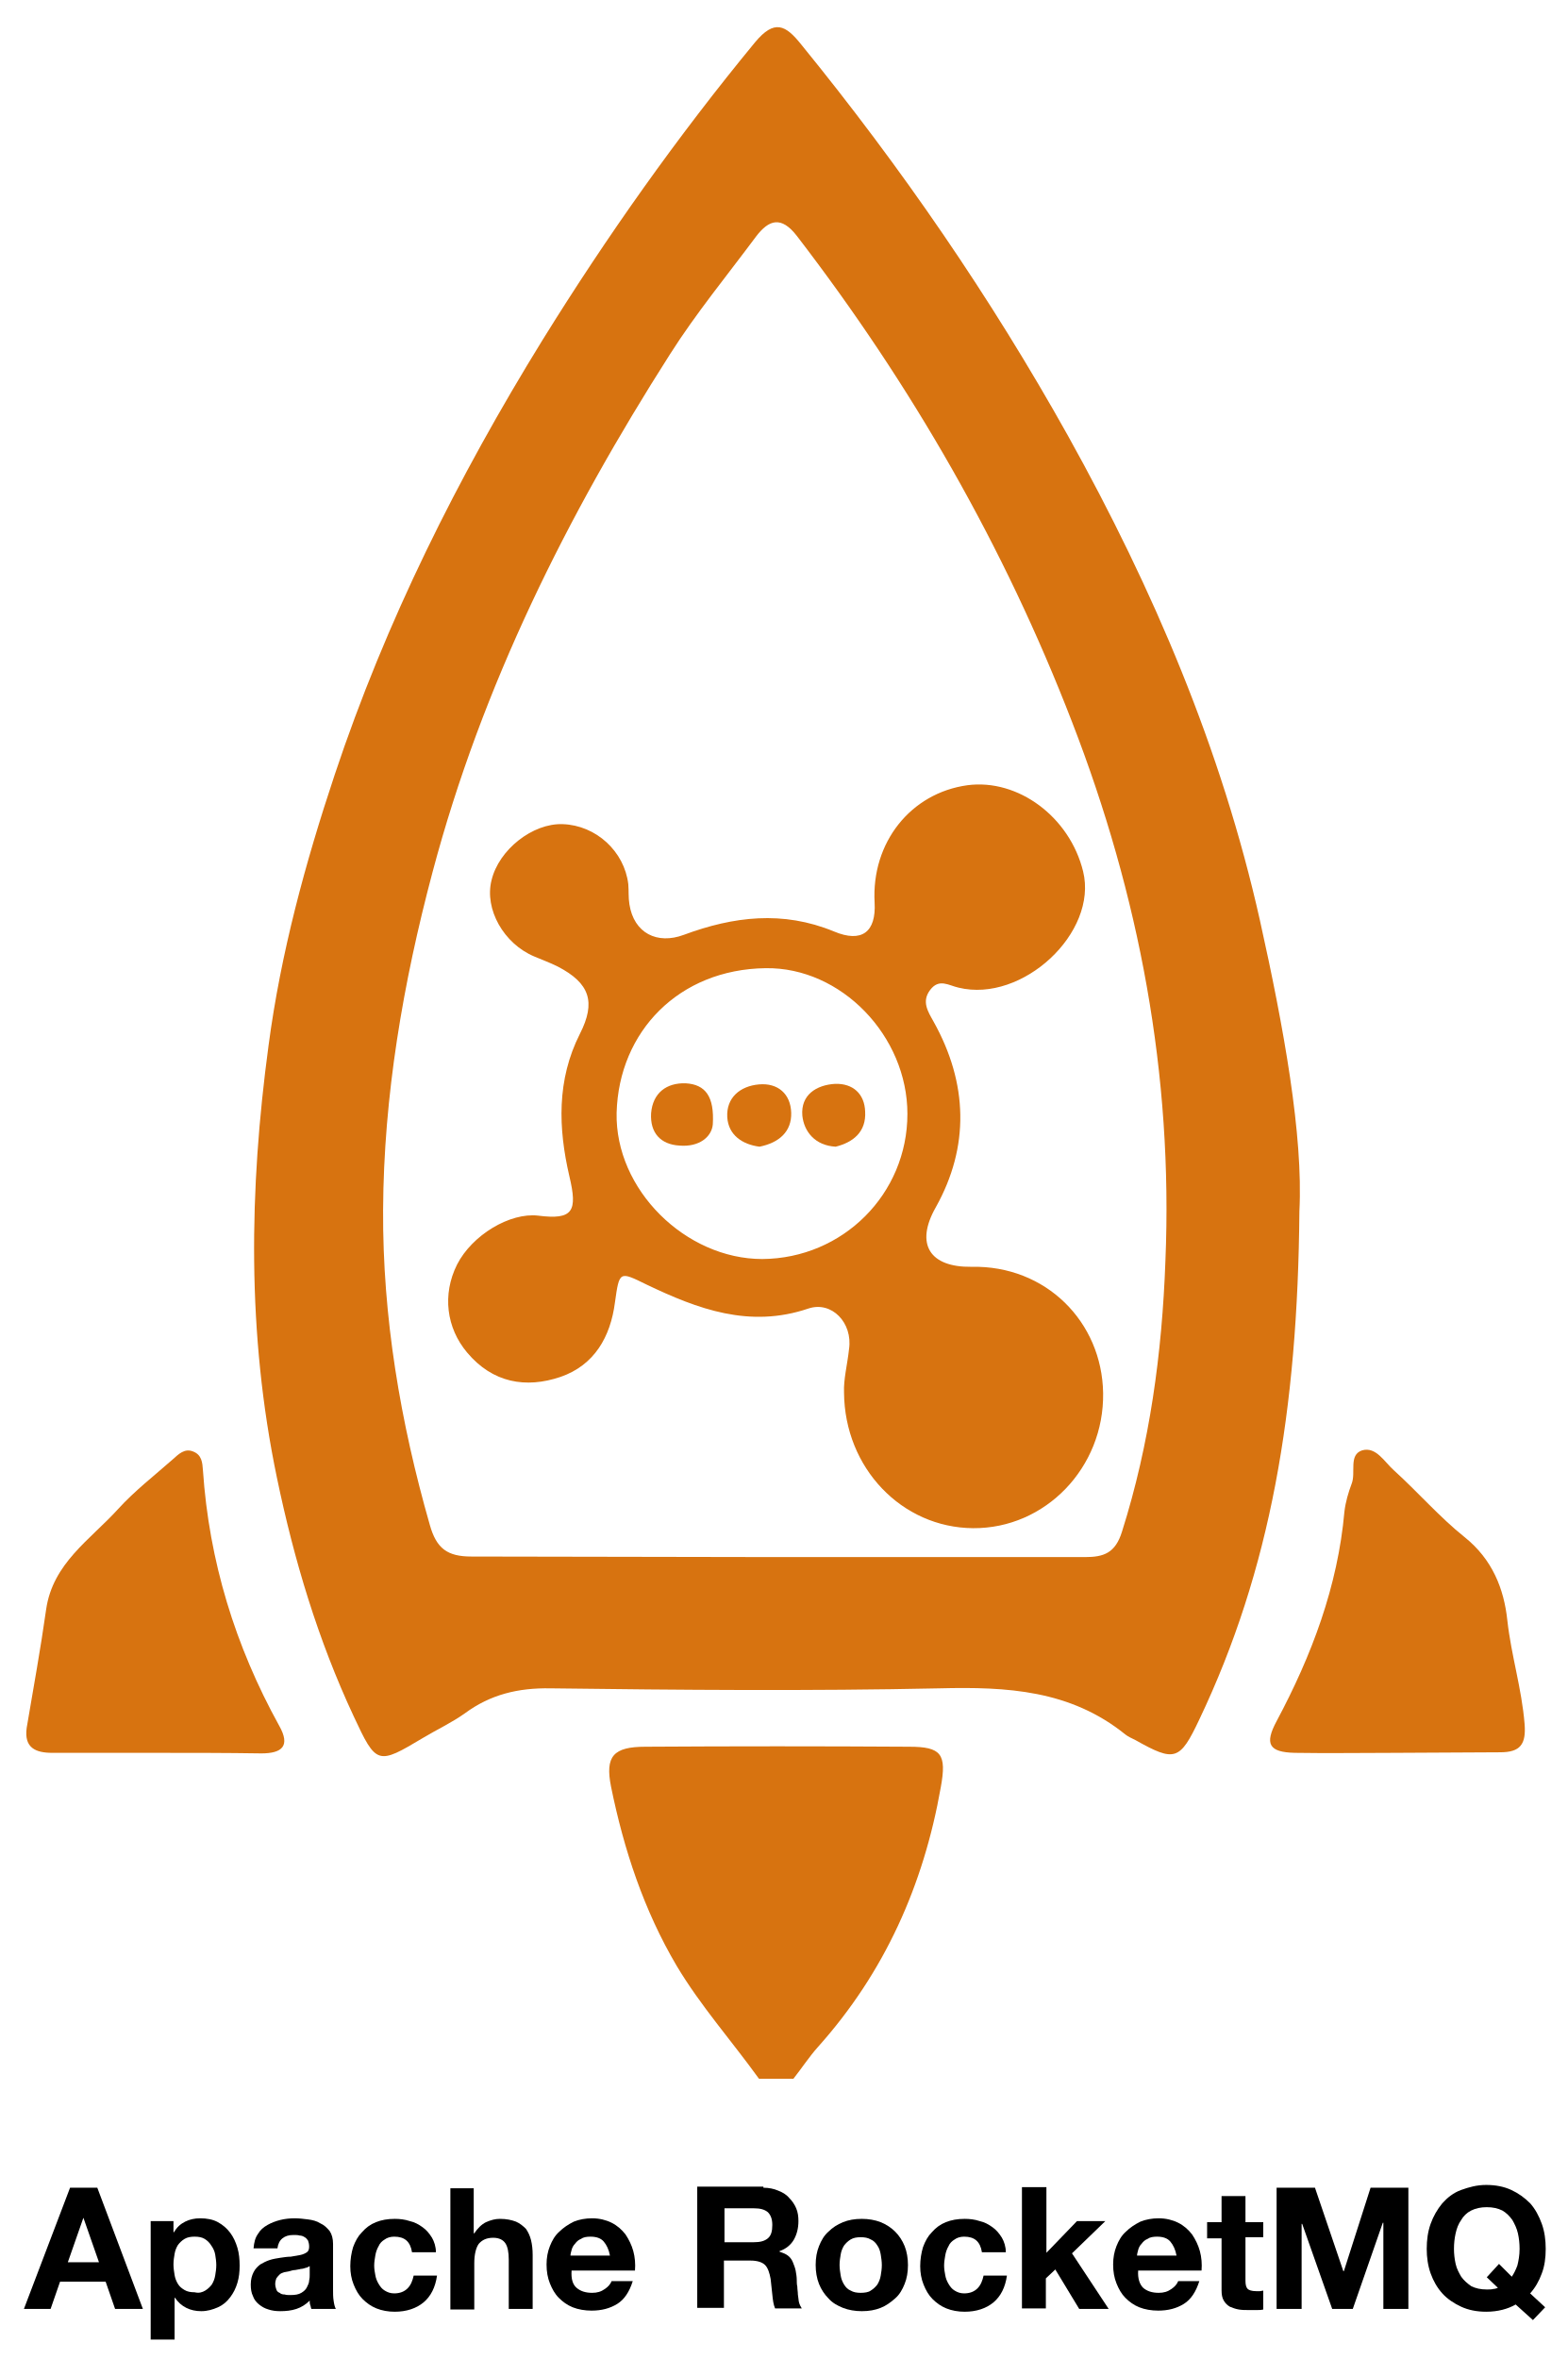
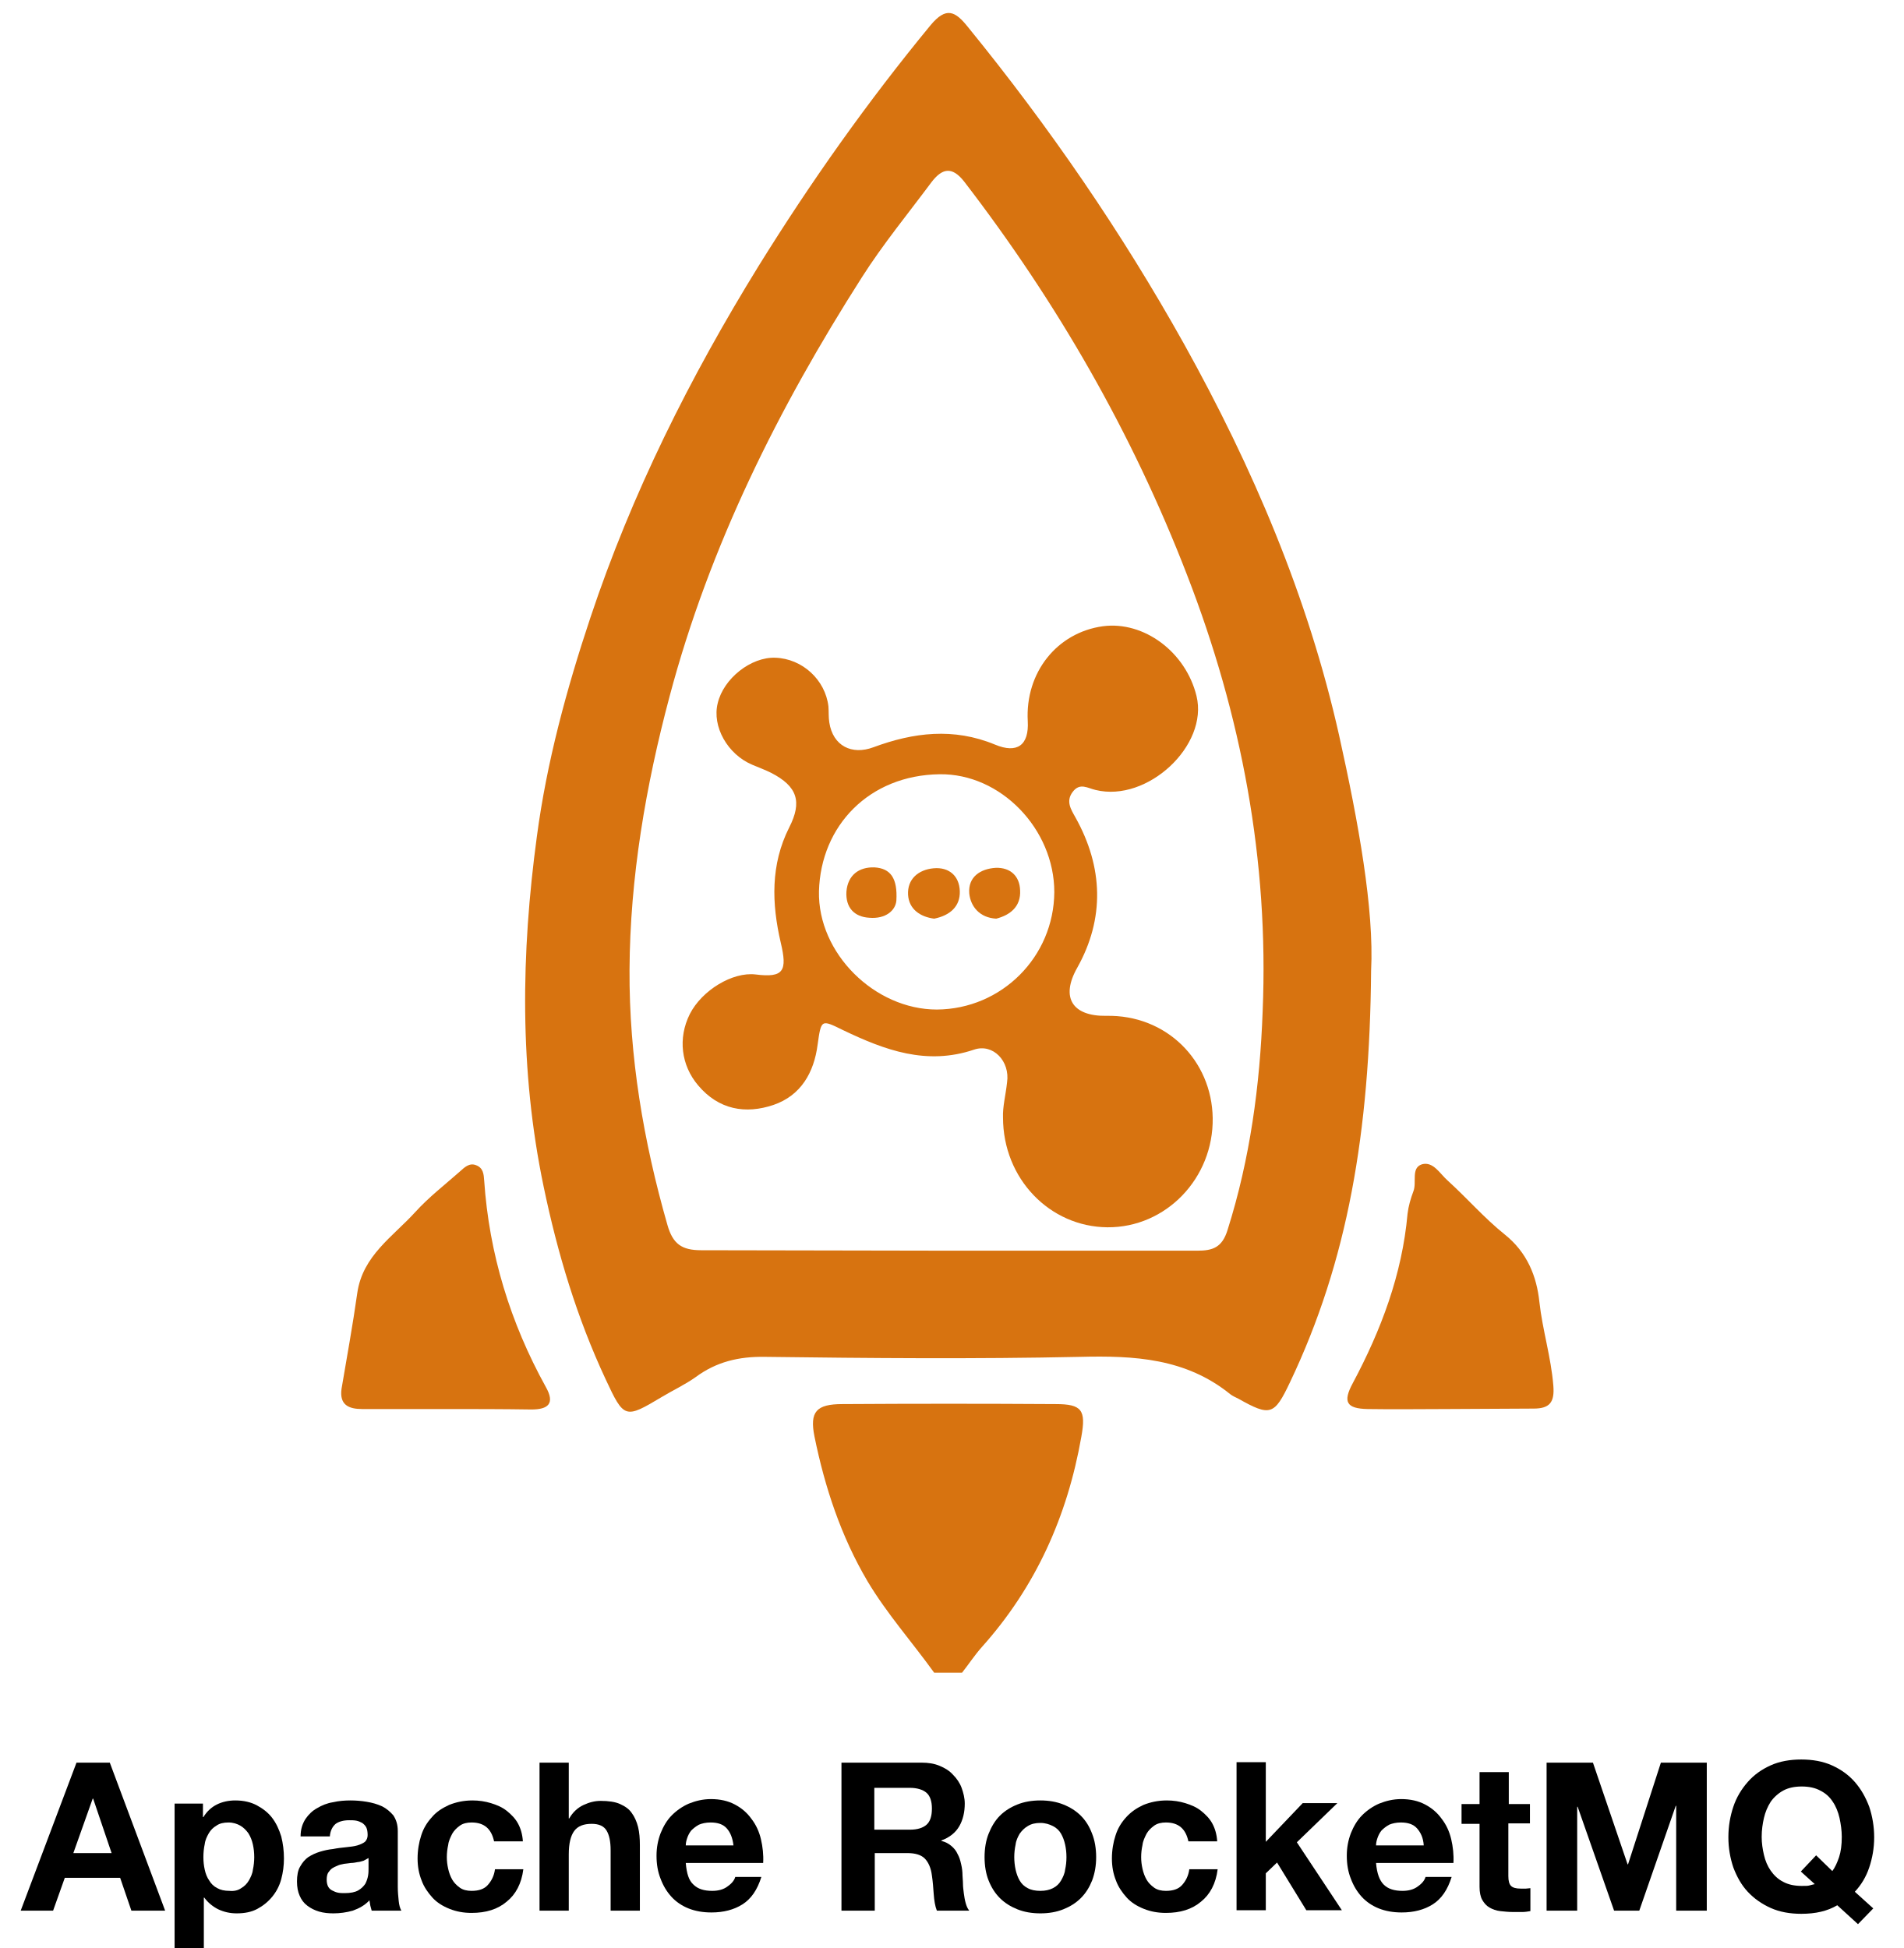
- <svg xmlns="http://www.w3.org/2000/svg" version="1.1" id="Layer_1" x="0px" y="0px" viewBox="0 0 282 424.2" style="enable-background:new 0 0 282 424.2;" xml:space="preserve">
+ <svg xmlns="http://www.w3.org/2000/svg" version="1.1" id="Layer_1" x="0px" y="0px" viewBox="0 0 423 433" style="enable-background:new 0 0 423 433;" xml:space="preserve">
  <style type="text/css">
	.st0{fill:#D77310;}
</style>
  <g>
-     <path class="st0" d="M136.5,373.8c-4.9-6.8-10.5-13.1-14.8-20.3c-5.9-10-9.5-20.9-11.8-32.2c-1.1-5.5,0.4-7.2,6.2-7.2   c15.8-0.1,31.6-0.1,47.4,0c5.8,0,6.8,1.3,5.7,7.3c-3.1,17.6-10.1,33.3-22.1,46.7c-1.6,1.8-2.9,3.8-4.4,5.7   C140.7,373.8,138.6,373.8,136.5,373.8z" />
-     <path class="st0" d="M233.7,217.8c-0.3,35.9-5.2,64.5-18,91.4c-3.5,7.4-4.4,7.7-11.5,3.7c-0.6-0.3-1.3-0.6-1.8-1   c-9.9-8-21.3-8.6-33.4-8.3c-23.3,0.5-46.7,0.3-70,0c-5.8-0.1-10.8,1.1-15.4,4.5c-2.4,1.7-5,2.9-7.5,4.4c-8.2,4.9-8.4,4.9-12.5-3.9   c-6.4-13.7-10.7-28-13.8-42.9c-5.4-25.9-5-51.8-1.5-77.7c2.2-16.6,6.6-32.8,11.9-48.7c9.2-27.6,22.1-53.4,37.4-78.2   c11.6-18.7,24.2-36.5,38.2-53.5c3.5-4.2,5.5-3.1,8.3,0.4c18,22.1,34.1,45.5,48,70.4c15.3,27.5,27.6,56.3,34.5,87.1   C230.9,184.8,234.4,204.2,233.7,217.8z M140,280c18.4,0,36.7,0,55.1,0c3.4,0,5.5-0.7,6.7-4.6c5-15.8,7.2-32.1,7.8-48.6   c1.4-33.5-4.7-65.8-16.8-97c-12.2-31.6-28.9-60.6-49.5-87.4c-2.8-3.6-5-2.9-7.3,0.1c-5.2,7-10.8,13.8-15.5,21.2   c-18.5,29-33.8,59.6-42.7,93.1c-5.3,19.9-8.8,40.3-8.9,60.8c-0.1,19.2,3.1,38.1,8.4,56.6c1.2,4.3,3.2,5.7,7.5,5.7   C103.2,279.9,121.6,280,140,280z" />
-     <path class="st0" d="M27.9,315.2c-6.2,0-12.4,0-18.5,0c-3,0-5.1-0.9-4.6-4.5c1.2-7.1,2.5-14.2,3.5-21.3c1.2-8.3,7.9-12.5,12.9-18   c3-3.3,6.5-6,9.9-9c1-0.9,2.1-2,3.6-1.4c1.6,0.6,1.7,2,1.8,3.4c1.1,16.3,5.8,31.6,13.7,45.9c2.1,3.7,0.5,5-3.2,5   C40.6,315.2,34.3,315.2,27.9,315.2z" />
-     <path class="st0" d="M250.9,315.2c-6,0-12,0.1-18,0c-4.7-0.1-5.5-1.6-3.3-5.7c6.3-11.8,11-24.2,12.2-37.7c0.2-1.7,0.7-3.4,1.3-5   c0.8-2-0.6-5.2,1.9-6c2.5-0.7,4,2.1,5.7,3.6c4.3,3.9,8.2,8.4,12.7,12c5,4,7.1,9.3,7.7,15c0.7,6.3,2.6,12.3,3.1,18.6   c0.3,3.7-0.8,5.1-4.4,5.1C263.6,315.1,257.2,315.2,250.9,315.2z" />
-     <path class="st0" d="M151.8,250.4c-0.1-2.4,0.6-5,0.9-7.8c0.7-4.7-3.1-8.7-7.3-7.3c-10.6,3.6-19.9,0.1-29.1-4.3   c-4.9-2.4-4.9-2.5-5.7,3.2c-0.8,6.2-3.7,11.3-9.8,13.4c-6.2,2.1-12.2,1.1-16.8-4.4c-3.7-4.4-4.5-10.4-1.8-15.8   c2.7-5.3,9.5-9.4,14.6-8.8c6.3,0.8,7.1-0.8,5.6-7.1c-2-8.6-2.3-17.3,1.9-25.6c2.9-5.7,1.8-9.1-4-12.1c-1.4-0.7-2.8-1.2-4.2-1.8   c-5.5-2.3-9-8.5-7.7-13.7c1.3-5.5,7.4-10.3,12.8-10.1c6,0.2,11.1,4.9,11.8,10.8c0.1,1.2,0,2.4,0.2,3.6c0.8,5.2,5,7.3,9.8,5.5   c8.9-3.3,17.8-4.4,27-0.6c5,2.1,7.6,0.1,7.3-5.2c-0.6-10.8,6.5-19.7,16.7-21.1c9.1-1.2,18.4,5.7,20.8,15.5   c2.7,11-10.9,23.7-22.4,20.9c-1.8-0.4-3.5-1.7-5.1,0.4c-1.6,2.1-0.4,3.9,0.6,5.7c6.2,11.1,6.5,22.5,0.4,33.4   c-3.8,6.7-1,10.8,6.4,10.7c13.4-0.3,23.5,9.9,23.7,22.7c0.2,13.4-10.4,24.4-23.4,24.3C162.2,274.7,151.9,264,151.8,250.4z    M163.2,200.3c0-14-11.9-26.4-25.5-26.2c-15.6,0.2-26.4,11.4-26.8,26c-0.3,13.8,12.4,26.3,26.2,26.3   C151.6,226.3,163.2,214.7,163.2,200.3z" />
-     <path class="st0" d="M128.2,202.2c-0.2,2.2-2.4,4.1-6,3.8c-3.4-0.2-5.3-2.3-5.1-5.8c0.3-3.7,2.8-5.5,6.2-5.4   C126.9,195,128.5,197.2,128.2,202.2z" />
-     <path class="st0" d="M136.6,206.2c-3.1-0.4-5.6-2.1-5.8-5.3c-0.2-3.5,2.3-5.6,5.7-5.9c3.4-0.3,5.7,1.7,5.8,5.1   C142.4,203.5,140.1,205.5,136.6,206.2z" />
-     <path class="st0" d="M150.3,206.2c-3.7-0.2-5.7-2.7-6-5.6c-0.3-3.7,2.5-5.5,5.9-5.7c3.2-0.1,5.3,1.8,5.4,5   C155.8,203.5,153.5,205.4,150.3,206.2z" />
+     <path class="st0" d="M207.6,371.8c-4.9-6.8-10.5-13.1-14.8-20.3c-5.9-10-9.5-20.9-11.8-32.2c-1.1-5.5,0.4-7.2,6.2-7.2   c15.8-0.1,31.6-0.1,47.4,0c5.8,0,6.8,1.3,5.7,7.3c-3.1,17.6-10.1,33.3-22.1,46.7c-1.6,1.8-2.9,3.8-4.4,5.7   C211.7,371.8,209.6,371.8,207.6,371.8z" />
+     <path class="st0" d="M304.7,215.8c-0.3,35.9-5.2,64.5-18,91.4c-3.5,7.4-4.4,7.7-11.5,3.7c-0.6-0.3-1.3-0.6-1.8-1   c-9.9-8-21.3-8.6-33.4-8.3c-23.3,0.5-46.7,0.3-70,0c-5.8-0.1-10.8,1.1-15.4,4.5c-2.4,1.7-5,2.9-7.5,4.4c-8.2,4.9-8.4,4.9-12.5-3.9   c-6.4-13.7-10.7-28-13.8-42.9c-5.4-25.9-5-51.8-1.5-77.7c2.2-16.6,6.6-32.8,11.9-48.7c9.2-27.6,22.1-53.4,37.4-78.2   c11.6-18.7,24.2-36.5,38.2-53.5c3.5-4.2,5.5-3.1,8.3,0.4c18,22.1,34.1,45.5,48,70.4c15.3,27.5,27.6,56.3,34.5,87.1   C301.9,182.8,305.4,202.2,304.7,215.8z M211,278c18.4,0,36.7,0,55.1,0c3.4,0,5.5-0.7,6.7-4.6c5-15.8,7.2-32.1,7.8-48.6   c1.4-33.5-4.7-65.8-16.8-97c-12.2-31.6-28.9-60.6-49.5-87.4c-2.8-3.6-5-2.9-7.3,0.1c-5.2,7-10.8,13.8-15.5,21.2   c-18.5,29-33.8,59.6-42.7,93.1c-5.3,19.9-8.8,40.3-8.9,60.8c-0.1,19.2,3.1,38.1,8.4,56.6c1.2,4.3,3.2,5.7,7.5,5.7   C174.2,277.9,192.6,278,211,278z" />
+     <path class="st0" d="M99,313.2c-6.2,0-12.4,0-18.5,0c-3,0-5.1-0.9-4.6-4.5c1.2-7.1,2.5-14.2,3.5-21.3c1.2-8.3,7.9-12.5,12.9-18   c3-3.3,6.5-6,9.9-9c1-0.9,2.1-2,3.6-1.4c1.6,0.6,1.7,2,1.8,3.4c1.1,16.3,5.8,31.6,13.7,45.9c2.1,3.7,0.5,5-3.2,5   C111.7,313.2,105.3,313.2,99,313.2z" />
+     <path class="st0" d="M321.9,313.2c-6,0-12,0.1-18,0c-4.7-0.1-5.5-1.6-3.3-5.7c6.3-11.8,11-24.2,12.2-37.7c0.2-1.7,0.7-3.4,1.3-5   c0.8-2-0.6-5.2,1.9-6c2.5-0.7,4,2.1,5.7,3.6c4.3,3.9,8.2,8.4,12.7,12c5,4,7.1,9.3,7.7,15c0.7,6.3,2.6,12.3,3.1,18.6   c0.3,3.7-0.8,5.1-4.4,5.1C334.6,313.1,328.2,313.2,321.9,313.2z" />
+     <path class="st0" d="M222.9,248.4c-0.1-2.4,0.6-5,0.9-7.8c0.7-4.7-3.1-8.7-7.3-7.3c-10.6,3.6-19.9,0.1-29.1-4.3   c-4.9-2.4-4.9-2.5-5.7,3.2c-0.8,6.2-3.7,11.3-9.8,13.4c-6.2,2.1-12.2,1.1-16.8-4.4c-3.7-4.4-4.5-10.4-1.8-15.8   c2.7-5.3,9.5-9.4,14.6-8.8c6.3,0.8,7.1-0.8,5.6-7.1c-2-8.6-2.3-17.3,1.9-25.6c2.9-5.7,1.8-9.1-4-12.1c-1.4-0.7-2.8-1.2-4.2-1.8   c-5.5-2.3-9-8.5-7.7-13.7c1.3-5.5,7.4-10.3,12.8-10.1c6,0.2,11.1,4.9,11.8,10.8c0.1,1.2,0,2.4,0.2,3.6c0.8,5.2,5,7.3,9.8,5.5   c8.9-3.3,17.8-4.4,27-0.6c5,2.1,7.6,0.1,7.3-5.2c-0.6-10.8,6.5-19.7,16.7-21.1c9.1-1.2,18.4,5.7,20.8,15.5   c2.7,11-10.9,23.7-22.4,20.9c-1.8-0.4-3.5-1.7-5.1,0.4c-1.6,2.1-0.4,3.9,0.6,5.7c6.2,11.1,6.5,22.5,0.4,33.4   c-3.8,6.7-1,10.8,6.4,10.7c13.4-0.3,23.5,9.9,23.7,22.7c0.2,13.4-10.4,24.4-23.4,24.3C233.3,272.7,222.9,262,222.9,248.4z    M234.3,198.3c0-14-11.9-26.4-25.5-26.2c-15.6,0.2-26.4,11.4-26.8,26c-0.3,13.8,12.4,26.3,26.2,26.3   C222.6,224.3,234.2,212.7,234.3,198.3z" />
+     <path class="st0" d="M199.2,200.2c-0.2,2.2-2.4,4.1-6,3.8c-3.4-0.2-5.3-2.3-5.1-5.8c0.3-3.7,2.8-5.5,6.2-5.4   C197.9,193,199.5,195.2,199.2,200.2z" />
+     <path class="st0" d="M207.6,204.2c-3.1-0.4-5.6-2.1-5.8-5.3c-0.2-3.5,2.3-5.6,5.7-5.9c3.4-0.3,5.7,1.7,5.8,5.1   C213.4,201.5,211.1,203.5,207.6,204.2z" />
+     <path class="st0" d="M221.4,204.2c-3.7-0.2-5.7-2.7-6-5.6c-0.3-3.7,2.5-5.5,5.9-5.7c3.2-0.1,5.3,1.8,5.4,5   C226.9,201.5,224.5,203.4,221.4,204.2z" />
  </g>
  <g>
-     <path d="M17.5,393.4l8.2,21.8h-5l-1.7-4.9h-8.2l-1.7,4.9H4.3l8.3-21.8H17.5z M17.8,406.8l-2.8-8H15l-2.8,8H17.8z" />
-     <path d="M31.2,399.4v2h0.1c0.5-0.9,1.2-1.5,2-1.9c0.8-0.4,1.7-0.6,2.7-0.6c1.2,0,2.3,0.2,3.2,0.7c0.9,0.5,1.6,1.1,2.2,1.9   c0.6,0.8,1,1.7,1.3,2.7c0.3,1,0.4,2.1,0.4,3.2c0,1.1-0.1,2.1-0.4,3.1c-0.3,1-0.7,1.8-1.3,2.6c-0.6,0.8-1.3,1.4-2.2,1.8   c-0.9,0.4-1.9,0.7-3,0.7c-1,0-1.9-0.2-2.7-0.6c-0.8-0.4-1.5-1-2-1.8h-0.1v7.5h-4.3v-21.3H31.2z M36.9,411.9   c0.5-0.3,0.9-0.7,1.2-1.1c0.3-0.5,0.5-1,0.6-1.6c0.1-0.6,0.2-1.2,0.2-1.9c0-0.6-0.1-1.3-0.2-1.9s-0.4-1.2-0.7-1.6   c-0.3-0.5-0.7-0.9-1.2-1.2c-0.5-0.3-1.1-0.4-1.8-0.4c-0.7,0-1.3,0.1-1.8,0.4c-0.5,0.3-0.9,0.7-1.2,1.1c-0.3,0.5-0.5,1-0.6,1.6   c-0.1,0.6-0.2,1.2-0.2,1.9c0,0.6,0.1,1.3,0.2,1.9c0.1,0.6,0.3,1.1,0.6,1.6c0.3,0.5,0.7,0.8,1.2,1.1c0.5,0.3,1.1,0.4,1.8,0.4   C35.8,412.4,36.4,412.2,36.9,411.9z" />
-     <path d="M46.4,401.7c0.4-0.7,1-1.2,1.7-1.6c0.7-0.4,1.5-0.7,2.3-0.9s1.7-0.3,2.6-0.3c0.8,0,1.6,0.1,2.4,0.2   c0.8,0.1,1.6,0.3,2.2,0.7c0.7,0.3,1.2,0.8,1.7,1.4c0.4,0.6,0.6,1.4,0.6,2.3v8.2c0,0.7,0,1.4,0.1,2c0.1,0.7,0.2,1.1,0.4,1.5h-4.4   c-0.1-0.2-0.1-0.5-0.2-0.7c-0.1-0.3-0.1-0.5-0.1-0.8c-0.7,0.7-1.5,1.2-2.4,1.5c-0.9,0.3-1.9,0.4-2.9,0.4c-0.8,0-1.5-0.1-2.1-0.3   c-0.7-0.2-1.2-0.5-1.7-0.9c-0.5-0.4-0.9-0.9-1.1-1.5c-0.3-0.6-0.4-1.3-0.4-2.1c0-0.9,0.2-1.6,0.5-2.2c0.3-0.6,0.7-1,1.2-1.4   c0.5-0.3,1.1-0.6,1.7-0.8c0.6-0.2,1.3-0.3,1.9-0.4c0.7-0.1,1.3-0.2,1.9-0.2c0.6-0.1,1.2-0.2,1.7-0.3c0.5-0.1,0.9-0.3,1.2-0.5   c0.3-0.2,0.4-0.6,0.4-1c0-0.5-0.1-0.8-0.2-1.1c-0.2-0.3-0.4-0.5-0.6-0.6c-0.3-0.2-0.6-0.3-0.9-0.3c-0.3-0.1-0.7-0.1-1.1-0.1   c-0.9,0-1.5,0.2-2,0.6c-0.5,0.4-0.8,1-0.9,1.8h-4.3C45.7,403.2,45.9,402.4,46.4,401.7z M55,407.8c-0.3,0.1-0.6,0.2-0.9,0.2   c-0.3,0.1-0.6,0.1-1,0.2c-0.3,0-0.7,0.1-1,0.2c-0.3,0.1-0.6,0.1-1,0.2c-0.3,0.1-0.6,0.2-0.8,0.4c-0.2,0.2-0.4,0.4-0.6,0.7   c-0.1,0.3-0.2,0.6-0.2,1c0,0.4,0.1,0.7,0.2,1c0.1,0.3,0.3,0.5,0.6,0.6c0.2,0.2,0.5,0.3,0.9,0.3c0.3,0.1,0.7,0.1,1,0.1   c0.9,0,1.5-0.1,2-0.4c0.5-0.3,0.8-0.6,1-1c0.2-0.4,0.4-0.8,0.4-1.2c0.1-0.4,0.1-0.7,0.1-1v-1.6C55.5,407.6,55.2,407.8,55,407.8z" />
-     <path d="M70.9,402.2c-0.7,0-1.3,0.2-1.7,0.5c-0.5,0.3-0.9,0.7-1.1,1.2c-0.3,0.5-0.5,1.1-0.6,1.7c-0.1,0.6-0.2,1.2-0.2,1.8   c0,0.6,0.1,1.2,0.2,1.7c0.1,0.6,0.3,1.1,0.6,1.6c0.3,0.5,0.6,0.9,1.1,1.2c0.5,0.3,1,0.5,1.7,0.5c1,0,1.8-0.3,2.4-0.9   c0.6-0.6,0.9-1.4,1.1-2.3h4.2c-0.3,2.1-1.1,3.7-2.4,4.8c-1.3,1.1-3.1,1.7-5.2,1.7c-1.2,0-2.3-0.2-3.3-0.6c-1-0.4-1.8-1-2.5-1.7   c-0.7-0.7-1.2-1.6-1.6-2.6c-0.4-1-0.6-2.1-0.6-3.3c0-1.2,0.2-2.4,0.5-3.4c0.4-1.1,0.9-2,1.6-2.7c0.7-0.8,1.5-1.4,2.5-1.8   c1-0.4,2.1-0.6,3.4-0.6c0.9,0,1.8,0.1,2.7,0.4c0.9,0.2,1.6,0.6,2.3,1.1c0.7,0.5,1.2,1.1,1.7,1.9c0.4,0.7,0.7,1.6,0.7,2.6h-4.3   C73.8,403.1,72.8,402.2,70.9,402.2z" />
-     <path d="M85.2,393.4v8.2h0.1c0.6-0.9,1.3-1.6,2.1-2c0.9-0.4,1.7-0.6,2.5-0.6c1.2,0,2.1,0.2,2.9,0.5c0.7,0.3,1.3,0.8,1.8,1.3   c0.4,0.6,0.7,1.2,0.9,2c0.2,0.8,0.3,1.7,0.3,2.7v9.7h-4.3v-8.9c0-1.3-0.2-2.3-0.6-2.9s-1.1-1-2.2-1c-1.2,0-2,0.4-2.6,1.1   c-0.5,0.7-0.8,1.9-0.8,3.5v8.3h-4.3v-21.8H85.2z" />
-     <path d="M103.7,411.4c0.7,0.6,1.6,0.9,2.8,0.9c0.9,0,1.6-0.2,2.3-0.7c0.6-0.4,1-0.9,1.2-1.4h3.8c-0.6,1.9-1.5,3.3-2.8,4.1   c-1.3,0.8-2.8,1.2-4.6,1.2c-1.2,0-2.4-0.2-3.4-0.6c-1-0.4-1.8-1-2.5-1.7c-0.7-0.7-1.2-1.6-1.6-2.6c-0.4-1-0.6-2.1-0.6-3.4   c0-1.2,0.2-2.3,0.6-3.3c0.4-1,0.9-1.9,1.7-2.6c0.7-0.7,1.6-1.3,2.6-1.8c1-0.4,2.1-0.6,3.3-0.6c1.3,0,2.5,0.3,3.5,0.8   c1,0.5,1.8,1.2,2.5,2.1c0.6,0.9,1.1,1.9,1.4,3c0.3,1.1,0.4,2.3,0.3,3.5h-11.4C102.7,409.8,103,410.8,103.7,411.4z M108.6,403.1   c-0.5-0.6-1.3-0.9-2.4-0.9c-0.7,0-1.3,0.1-1.7,0.4c-0.5,0.2-0.8,0.5-1.1,0.9c-0.3,0.3-0.5,0.7-0.6,1.1c-0.1,0.4-0.2,0.7-0.2,1h7.1   C109.5,404.5,109.1,403.7,108.6,403.1z" />
-     <path d="M137.3,393.4c1,0,1.9,0.2,2.6,0.5c0.8,0.3,1.5,0.7,2,1.3c0.6,0.6,1,1.2,1.3,1.9c0.3,0.7,0.4,1.5,0.4,2.3   c0,1.3-0.3,2.4-0.8,3.3c-0.5,0.9-1.4,1.7-2.6,2.1v0.1c0.6,0.2,1.1,0.4,1.5,0.7s0.7,0.7,0.9,1.2c0.2,0.5,0.4,1,0.5,1.5   c0.1,0.6,0.2,1.1,0.2,1.7c0,0.3,0,0.8,0.1,1.2c0,0.5,0.1,0.9,0.1,1.4c0.1,0.5,0.1,1,0.2,1.4c0.1,0.4,0.3,0.8,0.5,1.1h-4.8   c-0.3-0.7-0.4-1.5-0.5-2.5c-0.1-1-0.2-1.9-0.3-2.8c-0.2-1.1-0.5-2-1-2.5c-0.5-0.5-1.4-0.8-2.6-0.8h-4.8v8.5h-4.8v-21.8H137.3z    M135.6,403.2c1.1,0,1.9-0.2,2.5-0.7c0.6-0.5,0.8-1.3,0.8-2.4c0-1.1-0.3-1.8-0.8-2.3c-0.6-0.5-1.4-0.7-2.5-0.7h-5.3v6.1H135.6z" />
-     <path d="M147.3,403.9c0.4-1,0.9-1.9,1.7-2.6c0.7-0.7,1.6-1.3,2.6-1.7c1-0.4,2.1-0.6,3.4-0.6c1.2,0,2.4,0.2,3.4,0.6   c1,0.4,1.9,1,2.6,1.7s1.3,1.6,1.7,2.6c0.4,1,0.6,2.2,0.6,3.4c0,1.3-0.2,2.4-0.6,3.4c-0.4,1-0.9,1.9-1.7,2.6s-1.6,1.3-2.6,1.7   c-1,0.4-2.1,0.6-3.4,0.6c-1.2,0-2.4-0.2-3.4-0.6c-1-0.4-1.9-0.9-2.6-1.7c-0.7-0.7-1.3-1.6-1.7-2.6c-0.4-1-0.6-2.2-0.6-3.4   C146.7,406,146.9,404.9,147.3,403.9z M151.2,409.2c0.1,0.6,0.3,1.1,0.6,1.6c0.3,0.5,0.7,0.9,1.2,1.1c0.5,0.3,1.1,0.4,1.8,0.4   c0.7,0,1.4-0.1,1.8-0.4c0.5-0.3,0.9-0.7,1.2-1.1c0.3-0.5,0.5-1,0.6-1.6c0.1-0.6,0.2-1.2,0.2-1.9c0-0.6-0.1-1.3-0.2-1.9   c-0.1-0.6-0.3-1.2-0.6-1.6c-0.3-0.5-0.7-0.9-1.2-1.1c-0.5-0.3-1.1-0.4-1.8-0.4c-0.7,0-1.3,0.1-1.8,0.4c-0.5,0.3-0.9,0.7-1.2,1.1   c-0.3,0.5-0.5,1-0.6,1.6c-0.1,0.6-0.2,1.2-0.2,1.9C151,407.9,151.1,408.6,151.2,409.2z" />
-     <path d="M173.4,402.2c-0.7,0-1.3,0.2-1.7,0.5c-0.5,0.3-0.9,0.7-1.1,1.2c-0.3,0.5-0.5,1.1-0.6,1.7c-0.1,0.6-0.2,1.2-0.2,1.8   c0,0.6,0.1,1.2,0.2,1.7c0.1,0.6,0.3,1.1,0.6,1.6c0.3,0.5,0.6,0.9,1.1,1.2c0.5,0.3,1,0.5,1.7,0.5c1,0,1.8-0.3,2.4-0.9   c0.6-0.6,0.9-1.4,1.1-2.3h4.2c-0.3,2.1-1.1,3.7-2.4,4.8c-1.3,1.1-3.1,1.7-5.2,1.7c-1.2,0-2.3-0.2-3.3-0.6c-1-0.4-1.8-1-2.5-1.7   c-0.7-0.7-1.2-1.6-1.6-2.6c-0.4-1-0.6-2.1-0.6-3.3c0-1.2,0.2-2.4,0.5-3.4c0.4-1.1,0.9-2,1.6-2.7c0.7-0.8,1.5-1.4,2.5-1.8   c1-0.4,2.1-0.6,3.4-0.6c0.9,0,1.8,0.1,2.7,0.4c0.9,0.2,1.6,0.6,2.3,1.1c0.7,0.5,1.2,1.1,1.7,1.9c0.4,0.7,0.7,1.6,0.7,2.6h-4.3   C176.3,403.1,175.3,402.2,173.4,402.2z" />
-     <path d="M188.2,393.4v11.7l5.5-5.7h5.1l-6,5.8l6.6,10h-5.3l-4.3-7.1l-1.7,1.6v5.4h-4.3v-21.8H188.2z" />
-     <path d="M205.6,411.4c0.7,0.6,1.6,0.9,2.8,0.9c0.9,0,1.6-0.2,2.3-0.7c0.6-0.4,1-0.9,1.2-1.4h3.8c-0.6,1.9-1.5,3.3-2.8,4.1   c-1.3,0.8-2.8,1.2-4.6,1.2c-1.2,0-2.4-0.2-3.4-0.6c-1-0.4-1.8-1-2.5-1.7c-0.7-0.7-1.2-1.6-1.6-2.6c-0.4-1-0.6-2.1-0.6-3.4   c0-1.2,0.2-2.3,0.6-3.3c0.4-1,0.9-1.9,1.7-2.6c0.7-0.7,1.6-1.3,2.6-1.8c1-0.4,2.1-0.6,3.3-0.6c1.3,0,2.5,0.3,3.5,0.8   c1,0.5,1.8,1.2,2.5,2.1c0.6,0.9,1.1,1.9,1.4,3c0.3,1.1,0.4,2.3,0.3,3.5h-11.4C204.6,409.8,205,410.8,205.6,411.4z M210.5,403.1   c-0.5-0.6-1.3-0.9-2.4-0.9c-0.7,0-1.3,0.1-1.7,0.4c-0.5,0.2-0.8,0.5-1.1,0.9c-0.3,0.3-0.5,0.7-0.6,1.1s-0.2,0.7-0.2,1h7.1   C211.4,404.5,211,403.7,210.5,403.1z" />
-     <path d="M227.2,399.4v2.9H224v7.8c0,0.7,0.1,1.2,0.4,1.5c0.2,0.2,0.7,0.4,1.5,0.4c0.2,0,0.5,0,0.7,0c0.2,0,0.4-0.1,0.6-0.1v3.4   c-0.4,0.1-0.8,0.1-1.2,0.1c-0.4,0-0.9,0-1.3,0c-0.7,0-1.3,0-1.9-0.1c-0.6-0.1-1.1-0.3-1.6-0.5c-0.5-0.3-0.8-0.6-1.1-1.1   c-0.3-0.5-0.4-1.1-0.4-1.9v-9.3h-2.6v-2.9h2.6v-4.7h4.3v4.7H227.2z" />
-     <path d="M236.5,393.4l5.1,15h0.1l4.8-15h6.8v21.8h-4.5v-15.5h-0.1l-5.4,15.5h-3.7l-5.4-15.3h-0.1v15.3h-4.5v-21.8H236.5z" />
-     <path d="M272.6,414.4c-1.4,0.8-3.2,1.3-5.3,1.3c-1.7,0-3.2-0.3-4.5-0.9c-1.3-0.6-2.5-1.4-3.4-2.4c-0.9-1-1.6-2.2-2.1-3.6   c-0.5-1.4-0.7-2.9-0.7-4.4c0-1.6,0.2-3.1,0.7-4.5c0.5-1.4,1.2-2.6,2.1-3.7c0.9-1,2-1.9,3.4-2.4s2.8-0.9,4.5-0.9   c1.7,0,3.2,0.3,4.5,0.9c1.3,0.6,2.4,1.4,3.4,2.4c0.9,1,1.6,2.3,2.1,3.7c0.5,1.4,0.7,2.9,0.7,4.5c0,1.6-0.2,3.1-0.7,4.4   c-0.5,1.4-1.2,2.6-2.1,3.6l2.7,2.5l-2.2,2.3L272.6,414.4z M271.9,409.4c0.4-0.6,0.7-1.2,1-2c0.2-0.8,0.4-1.8,0.4-3   c0-1-0.1-1.9-0.3-2.8c-0.2-0.9-0.6-1.7-1-2.4c-0.5-0.7-1.1-1.3-1.8-1.7c-0.8-0.4-1.7-0.6-2.8-0.6c-1.1,0-2,0.2-2.8,0.6   c-0.8,0.4-1.4,1-1.8,1.7c-0.5,0.7-0.8,1.5-1,2.4c-0.2,0.9-0.3,1.8-0.3,2.8c0,0.9,0.1,1.8,0.3,2.7c0.2,0.9,0.6,1.6,1,2.3   c0.5,0.7,1.1,1.2,1.8,1.7c0.8,0.4,1.7,0.6,2.8,0.6c0.5,0,0.9,0,1.2-0.1c0.3,0,0.5-0.1,0.8-0.2l-2-1.9l2.2-2.4L271.9,409.4z" />
+     <path d="M24.4,391.8l12.3,32.9h-7.5l-2.5-7.3H14.4l-2.6,7.3H4.6L17,391.8H24.4z M24.8,411.9l-4.1-12.1h-0.1l-4.3,12.1H24.8z" />
+     <path d="M45.1,400.9v3h0.1c0.8-1.3,1.8-2.2,3-2.8c1.2-0.6,2.6-0.9,4.1-0.9c1.9,0,3.5,0.4,4.8,1.1c1.3,0.7,2.5,1.6,3.4,2.8   c0.9,1.2,1.5,2.5,2,4.1c0.4,1.6,0.6,3.2,0.6,4.9c0,1.6-0.2,3.1-0.6,4.6c-0.4,1.5-1.1,2.8-2,3.9s-2,2-3.3,2.7c-1.3,0.7-2.8,1-4.6,1   c-1.5,0-2.8-0.3-4.1-0.9c-1.2-0.6-2.3-1.5-3.1-2.6h-0.1V433h-6.5v-32.1H45.1z M53.6,419.7c0.7-0.4,1.3-1,1.7-1.7   c0.4-0.7,0.8-1.5,0.9-2.4c0.2-0.9,0.3-1.9,0.3-2.8c0-1-0.1-1.9-0.3-2.8c-0.2-0.9-0.5-1.7-1-2.5c-0.5-0.7-1.1-1.3-1.8-1.7   c-0.7-0.4-1.6-0.7-2.6-0.7c-1.1,0-2,0.2-2.7,0.7c-0.7,0.4-1.3,1-1.7,1.7c-0.4,0.7-0.8,1.5-0.9,2.4c-0.2,0.9-0.3,1.9-0.3,2.9   c0,1,0.1,1.9,0.3,2.8c0.2,0.9,0.5,1.7,1,2.4c0.4,0.7,1,1.3,1.8,1.7c0.7,0.4,1.6,0.6,2.7,0.6C52,420.4,52.9,420.2,53.6,419.7z" />
+     <path d="M67.9,404.3c0.7-1,1.5-1.8,2.6-2.4c1-0.6,2.2-1.1,3.5-1.3c1.3-0.3,2.6-0.4,3.9-0.4c1.2,0,2.4,0.1,3.6,0.3   c1.2,0.2,2.3,0.5,3.4,1c1,0.5,1.8,1.2,2.5,2c0.6,0.9,1,2,1,3.5v12.4c0,1.1,0.1,2.1,0.2,3.1c0.1,1,0.3,1.7,0.6,2.2h-6.6   c-0.1-0.4-0.2-0.7-0.3-1.1c-0.1-0.4-0.1-0.8-0.2-1.2c-1,1.1-2.3,1.8-3.7,2.3c-1.4,0.4-2.9,0.6-4.3,0.6c-1.1,0-2.2-0.1-3.2-0.4   c-1-0.3-1.8-0.7-2.6-1.3s-1.3-1.3-1.7-2.2c-0.4-0.9-0.6-1.9-0.6-3.2c0-1.3,0.2-2.5,0.7-3.3c0.5-0.9,1.1-1.6,1.8-2.1   c0.8-0.5,1.6-0.9,2.6-1.2c1-0.3,1.9-0.5,2.9-0.6c1-0.2,1.9-0.3,2.9-0.4c1-0.1,1.8-0.2,2.5-0.4c0.7-0.2,1.3-0.5,1.7-0.8   c0.4-0.4,0.6-0.9,0.6-1.5c0-0.7-0.1-1.3-0.3-1.7c-0.2-0.4-0.5-0.7-0.9-1c-0.4-0.2-0.8-0.4-1.3-0.5c-0.5-0.1-1.1-0.1-1.6-0.1   c-1.3,0-2.3,0.3-3,0.8c-0.7,0.6-1.2,1.5-1.3,2.8h-6.5C66.8,406.6,67.2,405.4,67.9,404.3z M80.8,413.6c-0.4,0.1-0.9,0.3-1.3,0.3   c-0.5,0.1-1,0.2-1.5,0.2c-0.5,0.1-1,0.1-1.6,0.2c-0.5,0.1-1,0.2-1.4,0.4c-0.5,0.2-0.9,0.4-1.2,0.6c-0.4,0.3-0.6,0.6-0.9,1   c-0.2,0.4-0.3,0.9-0.3,1.5c0,0.6,0.1,1.1,0.3,1.5c0.2,0.4,0.5,0.7,0.9,0.9c0.4,0.2,0.8,0.4,1.3,0.5c0.5,0.1,1,0.1,1.5,0.1   c1.3,0,2.3-0.2,3-0.6c0.7-0.4,1.2-0.9,1.6-1.5c0.3-0.6,0.5-1.2,0.6-1.8c0.1-0.6,0.1-1.1,0.1-1.5V413   C81.5,413.2,81.2,413.4,80.8,413.6z" />
+     <path d="M104.8,405.1c-1,0-1.9,0.2-2.6,0.7c-0.7,0.5-1.3,1.1-1.7,1.8c-0.4,0.8-0.8,1.6-0.9,2.5c-0.2,0.9-0.3,1.8-0.3,2.7   c0,0.9,0.1,1.7,0.3,2.6c0.2,0.9,0.5,1.7,0.9,2.4c0.4,0.7,1,1.3,1.7,1.8c0.7,0.5,1.6,0.7,2.6,0.7c1.6,0,2.8-0.4,3.6-1.3   c0.8-0.9,1.4-2,1.6-3.5h6.3c-0.4,3.2-1.7,5.6-3.7,7.2c-2,1.7-4.6,2.5-7.8,2.5c-1.8,0-3.4-0.3-4.9-0.9c-1.5-0.6-2.8-1.4-3.8-2.5   c-1-1.1-1.9-2.4-2.4-3.8c-0.6-1.5-0.9-3.1-0.9-4.9c0-1.8,0.3-3.6,0.8-5.1c0.5-1.6,1.3-2.9,2.4-4.1c1-1.2,2.3-2,3.8-2.7   c1.5-0.6,3.2-1,5.2-1c1.4,0,2.8,0.2,4.1,0.6c1.3,0.4,2.5,0.9,3.5,1.7c1,0.8,1.9,1.7,2.5,2.8c0.6,1.1,1,2.4,1.1,4h-6.4   C109.2,406.5,107.6,405.1,104.8,405.1z" />
+     <path d="M126.4,391.8v12.4h0.1c0.8-1.4,1.9-2.4,3.2-3c1.3-0.6,2.5-0.9,3.8-0.9c1.7,0,3.2,0.2,4.3,0.7c1.1,0.5,2,1.1,2.6,2   c0.6,0.8,1.1,1.9,1.4,3.1c0.3,1.2,0.4,2.6,0.4,4v14.6h-6.5v-13.4c0-2-0.3-3.4-0.9-4.4c-0.6-1-1.7-1.5-3.3-1.5   c-1.8,0-3.1,0.5-3.9,1.6c-0.8,1.1-1.2,2.8-1.2,5.2v12.5h-6.5v-32.9H126.4z" />
+     <path d="M154.1,418.9c1,1,2.4,1.4,4.2,1.4c1.3,0,2.5-0.3,3.4-1c1-0.7,1.5-1.4,1.7-2.1h5.8c-0.9,2.9-2.3,4.9-4.2,6.1   c-1.9,1.2-4.2,1.8-6.9,1.8c-1.9,0-3.6-0.3-5.1-0.9c-1.5-0.6-2.8-1.5-3.8-2.6c-1-1.1-1.8-2.4-2.4-4c-0.6-1.5-0.9-3.2-0.9-5.1   c0-1.8,0.3-3.4,0.9-5c0.6-1.5,1.4-2.9,2.5-4c1.1-1.1,2.4-2,3.8-2.6c1.5-0.6,3.1-1,4.9-1c2,0,3.8,0.4,5.3,1.2   c1.5,0.8,2.7,1.8,3.7,3.2c1,1.3,1.7,2.8,2.1,4.5c0.4,1.7,0.6,3.5,0.5,5.3h-17.2C152.6,416.5,153.1,418,154.1,418.9z M161.5,406.4   c-0.8-0.9-2-1.3-3.6-1.3c-1,0-1.9,0.2-2.6,0.5c-0.7,0.4-1.2,0.8-1.7,1.3c-0.4,0.5-0.7,1.1-0.9,1.7c-0.2,0.6-0.3,1.1-0.3,1.6h10.6   C162.8,408.5,162.3,407.3,161.5,406.4z" />
+     <path d="M204.8,391.8c1.5,0,2.8,0.2,4,0.7c1.2,0.5,2.2,1.1,3,2c0.8,0.8,1.5,1.8,1.9,2.9c0.4,1.1,0.7,2.3,0.7,3.5   c0,1.9-0.4,3.6-1.2,5c-0.8,1.4-2.1,2.5-4,3.2v0.1c0.9,0.2,1.6,0.6,2.2,1.1c0.6,0.5,1.1,1.1,1.4,1.8c0.4,0.7,0.6,1.4,0.8,2.3   c0.2,0.8,0.3,1.7,0.3,2.5c0,0.5,0.1,1.1,0.1,1.8c0,0.7,0.1,1.4,0.2,2.2c0.1,0.7,0.2,1.4,0.4,2.1c0.2,0.7,0.4,1.2,0.8,1.7h-7.2   c-0.4-1-0.6-2.3-0.7-3.7c-0.1-1.4-0.2-2.8-0.4-4.1c-0.2-1.7-0.8-3-1.6-3.8c-0.8-0.8-2.1-1.2-3.9-1.2h-7.2v12.8H187v-32.9H204.8z    M202.2,406.7c1.7,0,2.9-0.4,3.7-1.1c0.8-0.7,1.2-1.9,1.2-3.6c0-1.6-0.4-2.8-1.2-3.5c-0.8-0.7-2.1-1.1-3.7-1.1h-7.9v9.3H202.2z" />
+     <path d="M219.7,407.6c0.6-1.5,1.4-2.9,2.5-4c1.1-1.1,2.4-1.9,3.9-2.5c1.5-0.6,3.2-0.9,5.1-0.9c1.9,0,3.6,0.3,5.1,0.9   c1.5,0.6,2.8,1.4,3.9,2.5s1.9,2.4,2.5,4c0.6,1.5,0.9,3.3,0.9,5.2c0,1.9-0.3,3.6-0.9,5.2c-0.6,1.5-1.4,2.8-2.5,3.9s-2.4,1.9-3.9,2.5   c-1.5,0.6-3.2,0.9-5.1,0.9c-1.9,0-3.6-0.3-5.1-0.9c-1.5-0.6-2.8-1.4-3.9-2.5c-1.1-1.1-1.9-2.4-2.5-3.9c-0.6-1.5-0.9-3.3-0.9-5.2   C218.8,410.9,219.1,409.1,219.7,407.6z M225.7,415.6c0.2,0.9,0.5,1.7,0.9,2.4c0.4,0.7,1,1.3,1.8,1.7c0.7,0.4,1.7,0.6,2.8,0.6   c1.1,0,2-0.2,2.8-0.6c0.8-0.4,1.4-1,1.8-1.7c0.4-0.7,0.8-1.5,0.9-2.4c0.2-0.9,0.3-1.8,0.3-2.8c0-1-0.1-1.9-0.3-2.8   c-0.2-0.9-0.5-1.7-0.9-2.4c-0.4-0.7-1-1.3-1.8-1.7c-0.8-0.4-1.7-0.7-2.8-0.7c-1.1,0-2,0.2-2.8,0.7c-0.7,0.4-1.3,1-1.8,1.7   c-0.4,0.7-0.8,1.5-0.9,2.4c-0.2,0.9-0.3,1.9-0.3,2.8C225.4,413.7,225.5,414.7,225.7,415.6z" />
+     <path d="M259.1,405.1c-1,0-1.9,0.2-2.6,0.7c-0.7,0.5-1.3,1.1-1.7,1.8c-0.4,0.8-0.8,1.6-0.9,2.5c-0.2,0.9-0.3,1.8-0.3,2.7   c0,0.9,0.1,1.7,0.3,2.6c0.2,0.9,0.5,1.7,0.9,2.4c0.4,0.7,1,1.3,1.7,1.8c0.7,0.5,1.6,0.7,2.6,0.7c1.6,0,2.8-0.4,3.6-1.3   c0.8-0.9,1.4-2,1.6-3.5h6.3c-0.4,3.2-1.7,5.6-3.7,7.2c-2,1.7-4.6,2.5-7.8,2.5c-1.8,0-3.4-0.3-4.9-0.9c-1.5-0.6-2.8-1.4-3.8-2.5   c-1-1.1-1.9-2.4-2.4-3.8c-0.6-1.5-0.9-3.1-0.9-4.9c0-1.8,0.3-3.6,0.8-5.1c0.5-1.6,1.3-2.9,2.4-4.1s2.3-2,3.8-2.7   c1.5-0.6,3.2-1,5.2-1c1.4,0,2.8,0.2,4.1,0.6c1.3,0.4,2.5,0.9,3.5,1.7c1,0.8,1.9,1.7,2.5,2.8c0.6,1.1,1,2.4,1.1,4h-6.4   C263.5,406.5,261.9,405.1,259.1,405.1z" />
+     <path d="M281.3,391.8v17.6l8.2-8.6h7.7l-9,8.7l10,15.1h-7.9l-6.5-10.6l-2.5,2.4v8.2h-6.5v-32.9H281.3z" />
+     <path d="M307.5,418.9c1,1,2.4,1.4,4.2,1.4c1.3,0,2.5-0.3,3.4-1c1-0.7,1.5-1.4,1.7-2.1h5.8c-0.9,2.9-2.3,4.9-4.2,6.1   c-1.9,1.2-4.2,1.8-6.9,1.8c-1.9,0-3.6-0.3-5.1-0.9c-1.5-0.6-2.8-1.5-3.8-2.6c-1-1.1-1.8-2.4-2.4-4c-0.6-1.5-0.9-3.2-0.9-5.1   c0-1.8,0.3-3.4,0.9-5c0.6-1.5,1.4-2.9,2.5-4c1.1-1.1,2.4-2,3.8-2.6c1.5-0.6,3.1-1,4.9-1c2,0,3.8,0.4,5.3,1.2   c1.5,0.8,2.7,1.8,3.7,3.2c1,1.3,1.7,2.8,2.1,4.5c0.4,1.7,0.6,3.5,0.5,5.3h-17.2C306,416.5,306.6,418,307.5,418.9z M314.9,406.4   c-0.8-0.9-2-1.3-3.6-1.3c-1,0-1.9,0.2-2.6,0.5c-0.7,0.4-1.2,0.8-1.7,1.3c-0.4,0.5-0.7,1.1-0.9,1.7c-0.2,0.6-0.3,1.1-0.3,1.6h10.6   C316.3,408.5,315.7,407.3,314.9,406.4z" />
+     <path d="M340,400.9v4.4h-4.8V417c0,1.1,0.2,1.8,0.6,2.2c0.4,0.4,1.1,0.6,2.2,0.6c0.4,0,0.7,0,1.1,0c0.3,0,0.7-0.1,1-0.1v5.1   c-0.6,0.1-1.2,0.2-1.8,0.2c-0.7,0-1.3,0-2,0c-1,0-2-0.1-2.9-0.2c-0.9-0.1-1.7-0.4-2.4-0.8c-0.7-0.4-1.2-1-1.6-1.7   c-0.4-0.7-0.6-1.7-0.6-2.9v-14h-4v-4.4h4v-7.1h6.5v7.1H340z" />
+     <path d="M354,391.8l7.7,22.6h0.1l7.3-22.6h10.2v32.9h-6.8v-23.3h-0.1l-8.1,23.3h-5.6l-8.1-23.1h-0.1v23.1h-6.8v-32.9H354z" />
+     <path d="M408.3,423.5c-2.2,1.3-4.8,1.9-8,1.9c-2.5,0-4.8-0.4-6.8-1.3s-3.7-2.1-5.1-3.6c-1.4-1.5-2.4-3.3-3.2-5.4   c-0.7-2.1-1.1-4.3-1.1-6.7c0-2.5,0.4-4.7,1.1-6.8c0.7-2.1,1.8-3.9,3.2-5.5c1.4-1.6,3.1-2.8,5.1-3.7c2-0.9,4.3-1.3,6.8-1.3   c2.5,0,4.8,0.4,6.8,1.3c2,0.9,3.7,2.1,5.1,3.7c1.4,1.6,2.4,3.4,3.2,5.5c0.7,2.1,1.1,4.4,1.1,6.8c0,2.4-0.4,4.6-1.1,6.7   c-0.7,2.1-1.8,3.9-3.2,5.4l4.1,3.7l-3.4,3.5L408.3,423.5z M407.2,415.9c0.6-0.8,1.1-1.9,1.5-3.1c0.4-1.2,0.6-2.7,0.6-4.5   c0-1.4-0.2-2.8-0.5-4.2c-0.3-1.3-0.8-2.6-1.5-3.6c-0.7-1.1-1.6-1.9-2.8-2.5c-1.1-0.6-2.5-0.9-4.1-0.9s-3,0.3-4.1,0.9   c-1.1,0.6-2.1,1.5-2.8,2.5c-0.7,1.1-1.2,2.3-1.5,3.6c-0.3,1.3-0.5,2.7-0.5,4.2c0,1.4,0.2,2.7,0.5,4c0.3,1.3,0.8,2.5,1.5,3.5   c0.7,1,1.6,1.9,2.8,2.5c1.1,0.6,2.5,0.9,4.1,0.9c0.8,0,1.4,0,1.7-0.1s0.8-0.2,1.2-0.3l-3.1-2.8l3.4-3.6L407.2,415.9z" />
  </g>
</svg>
